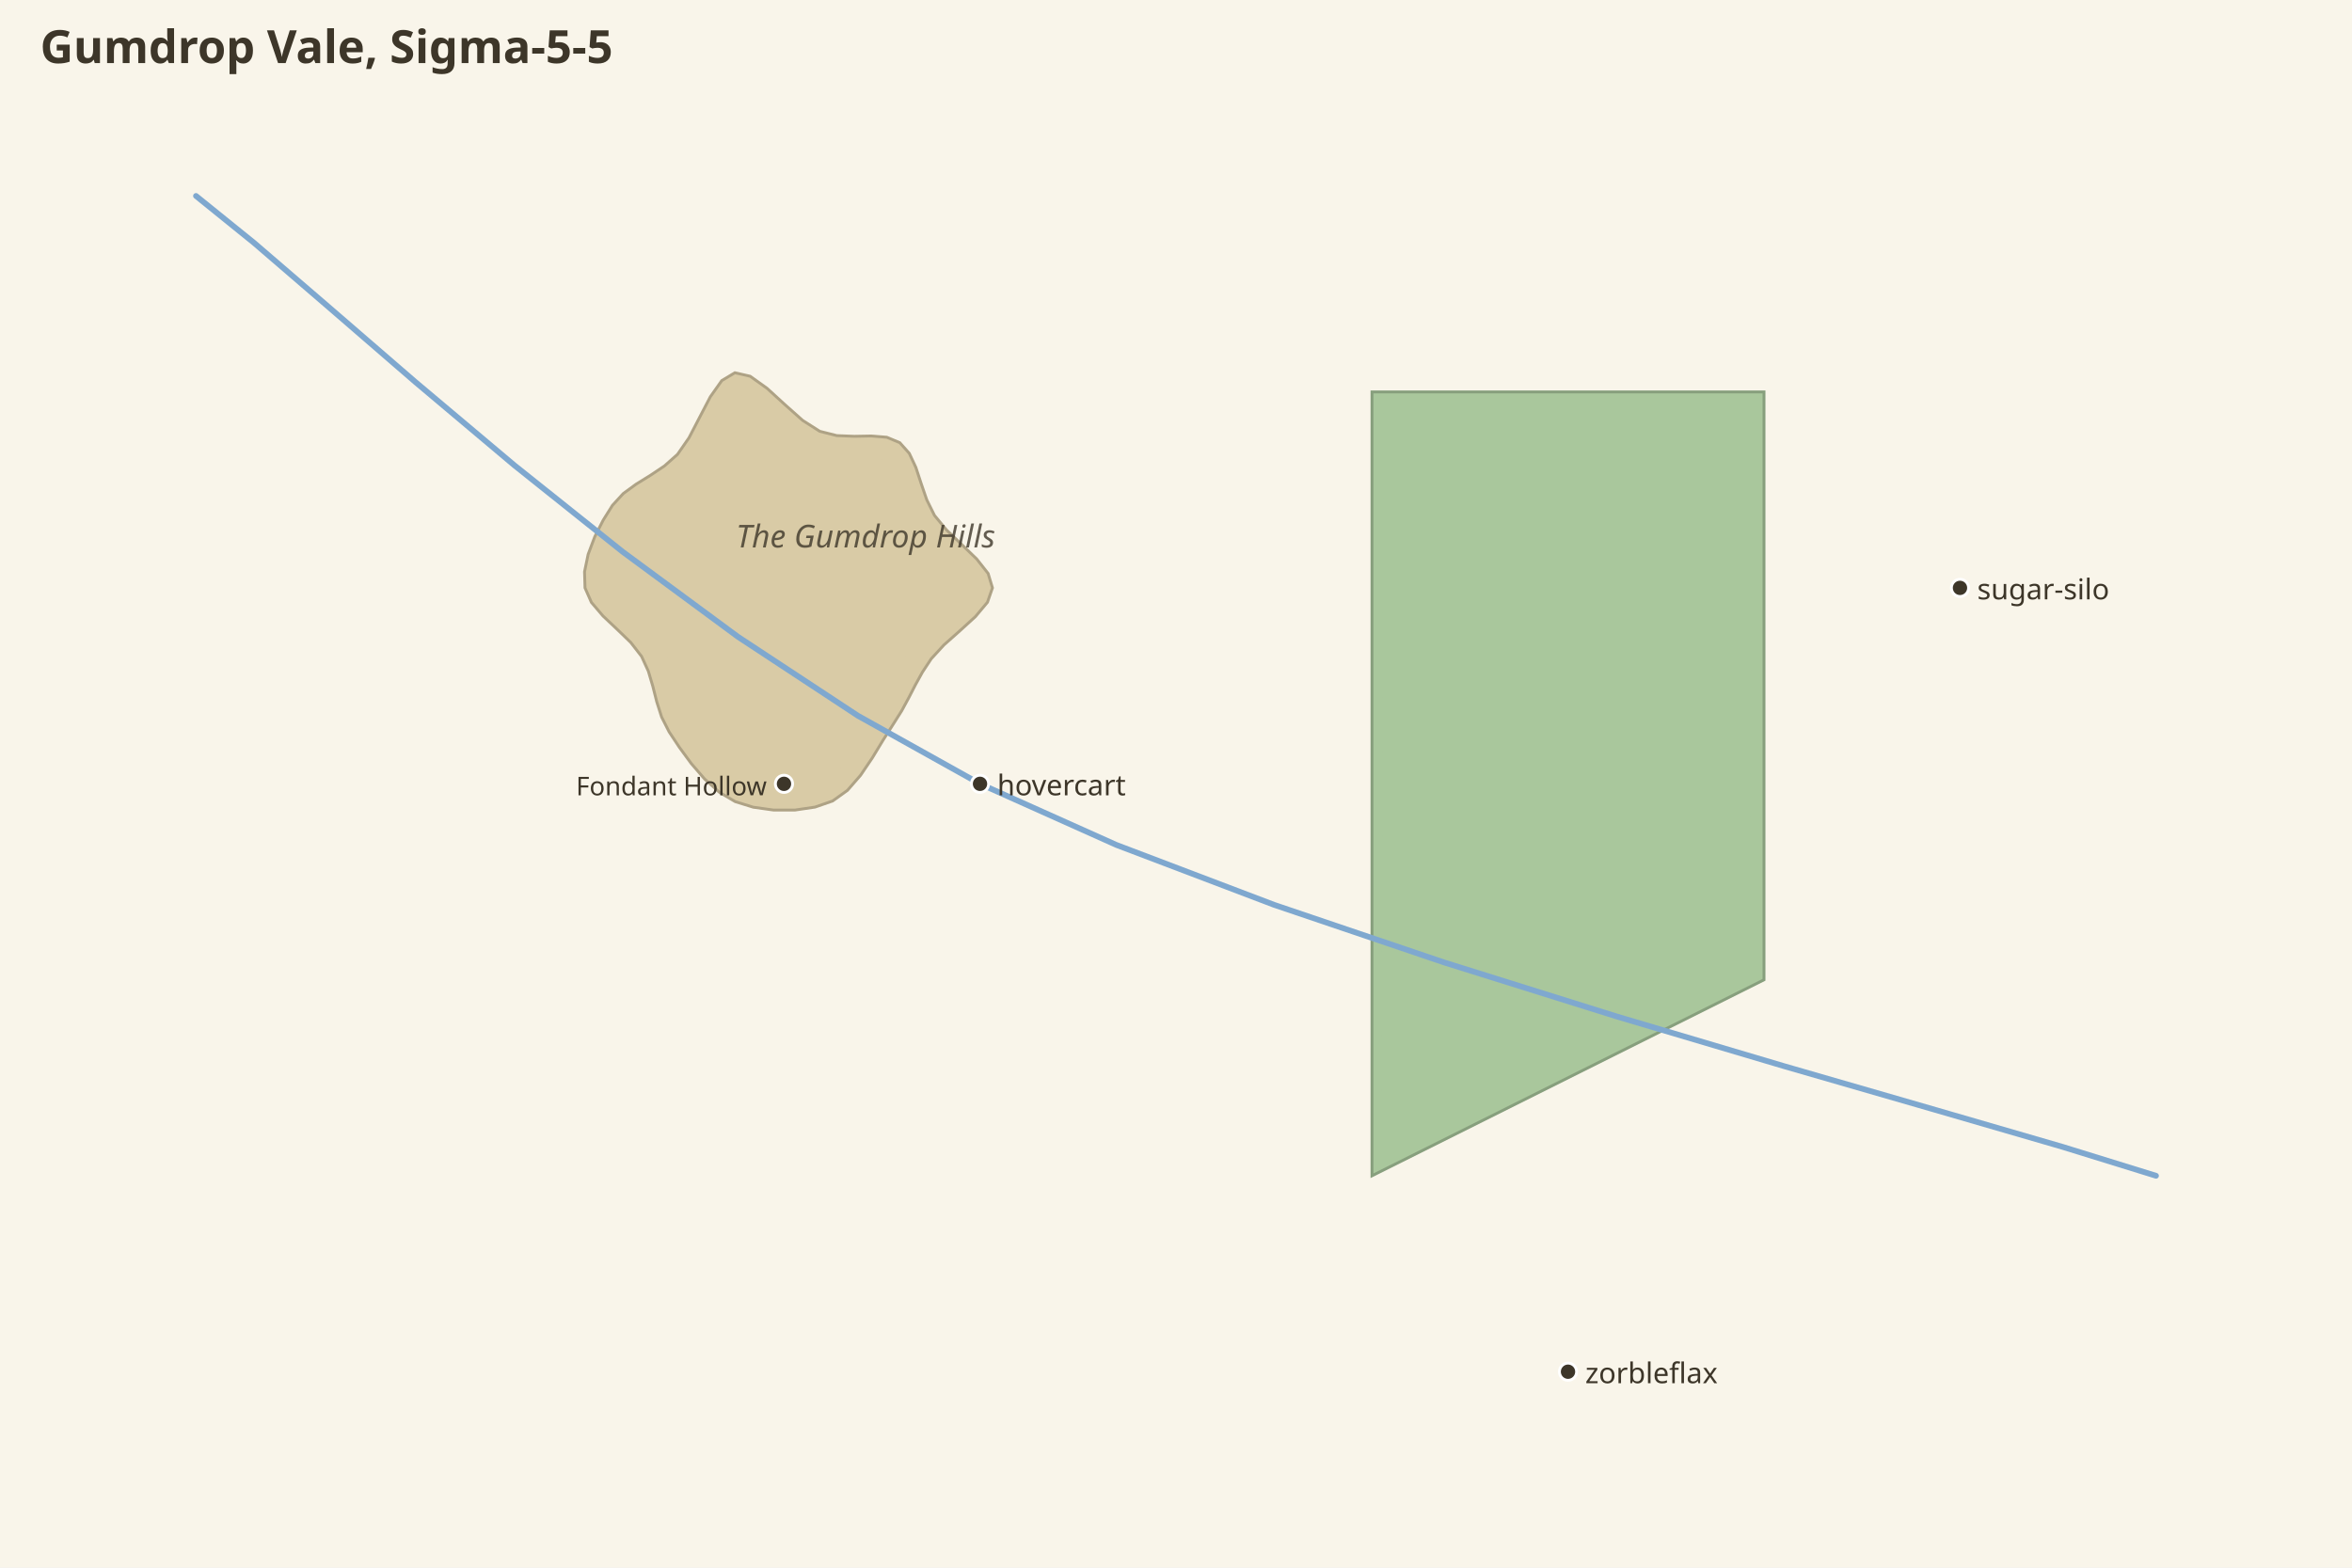
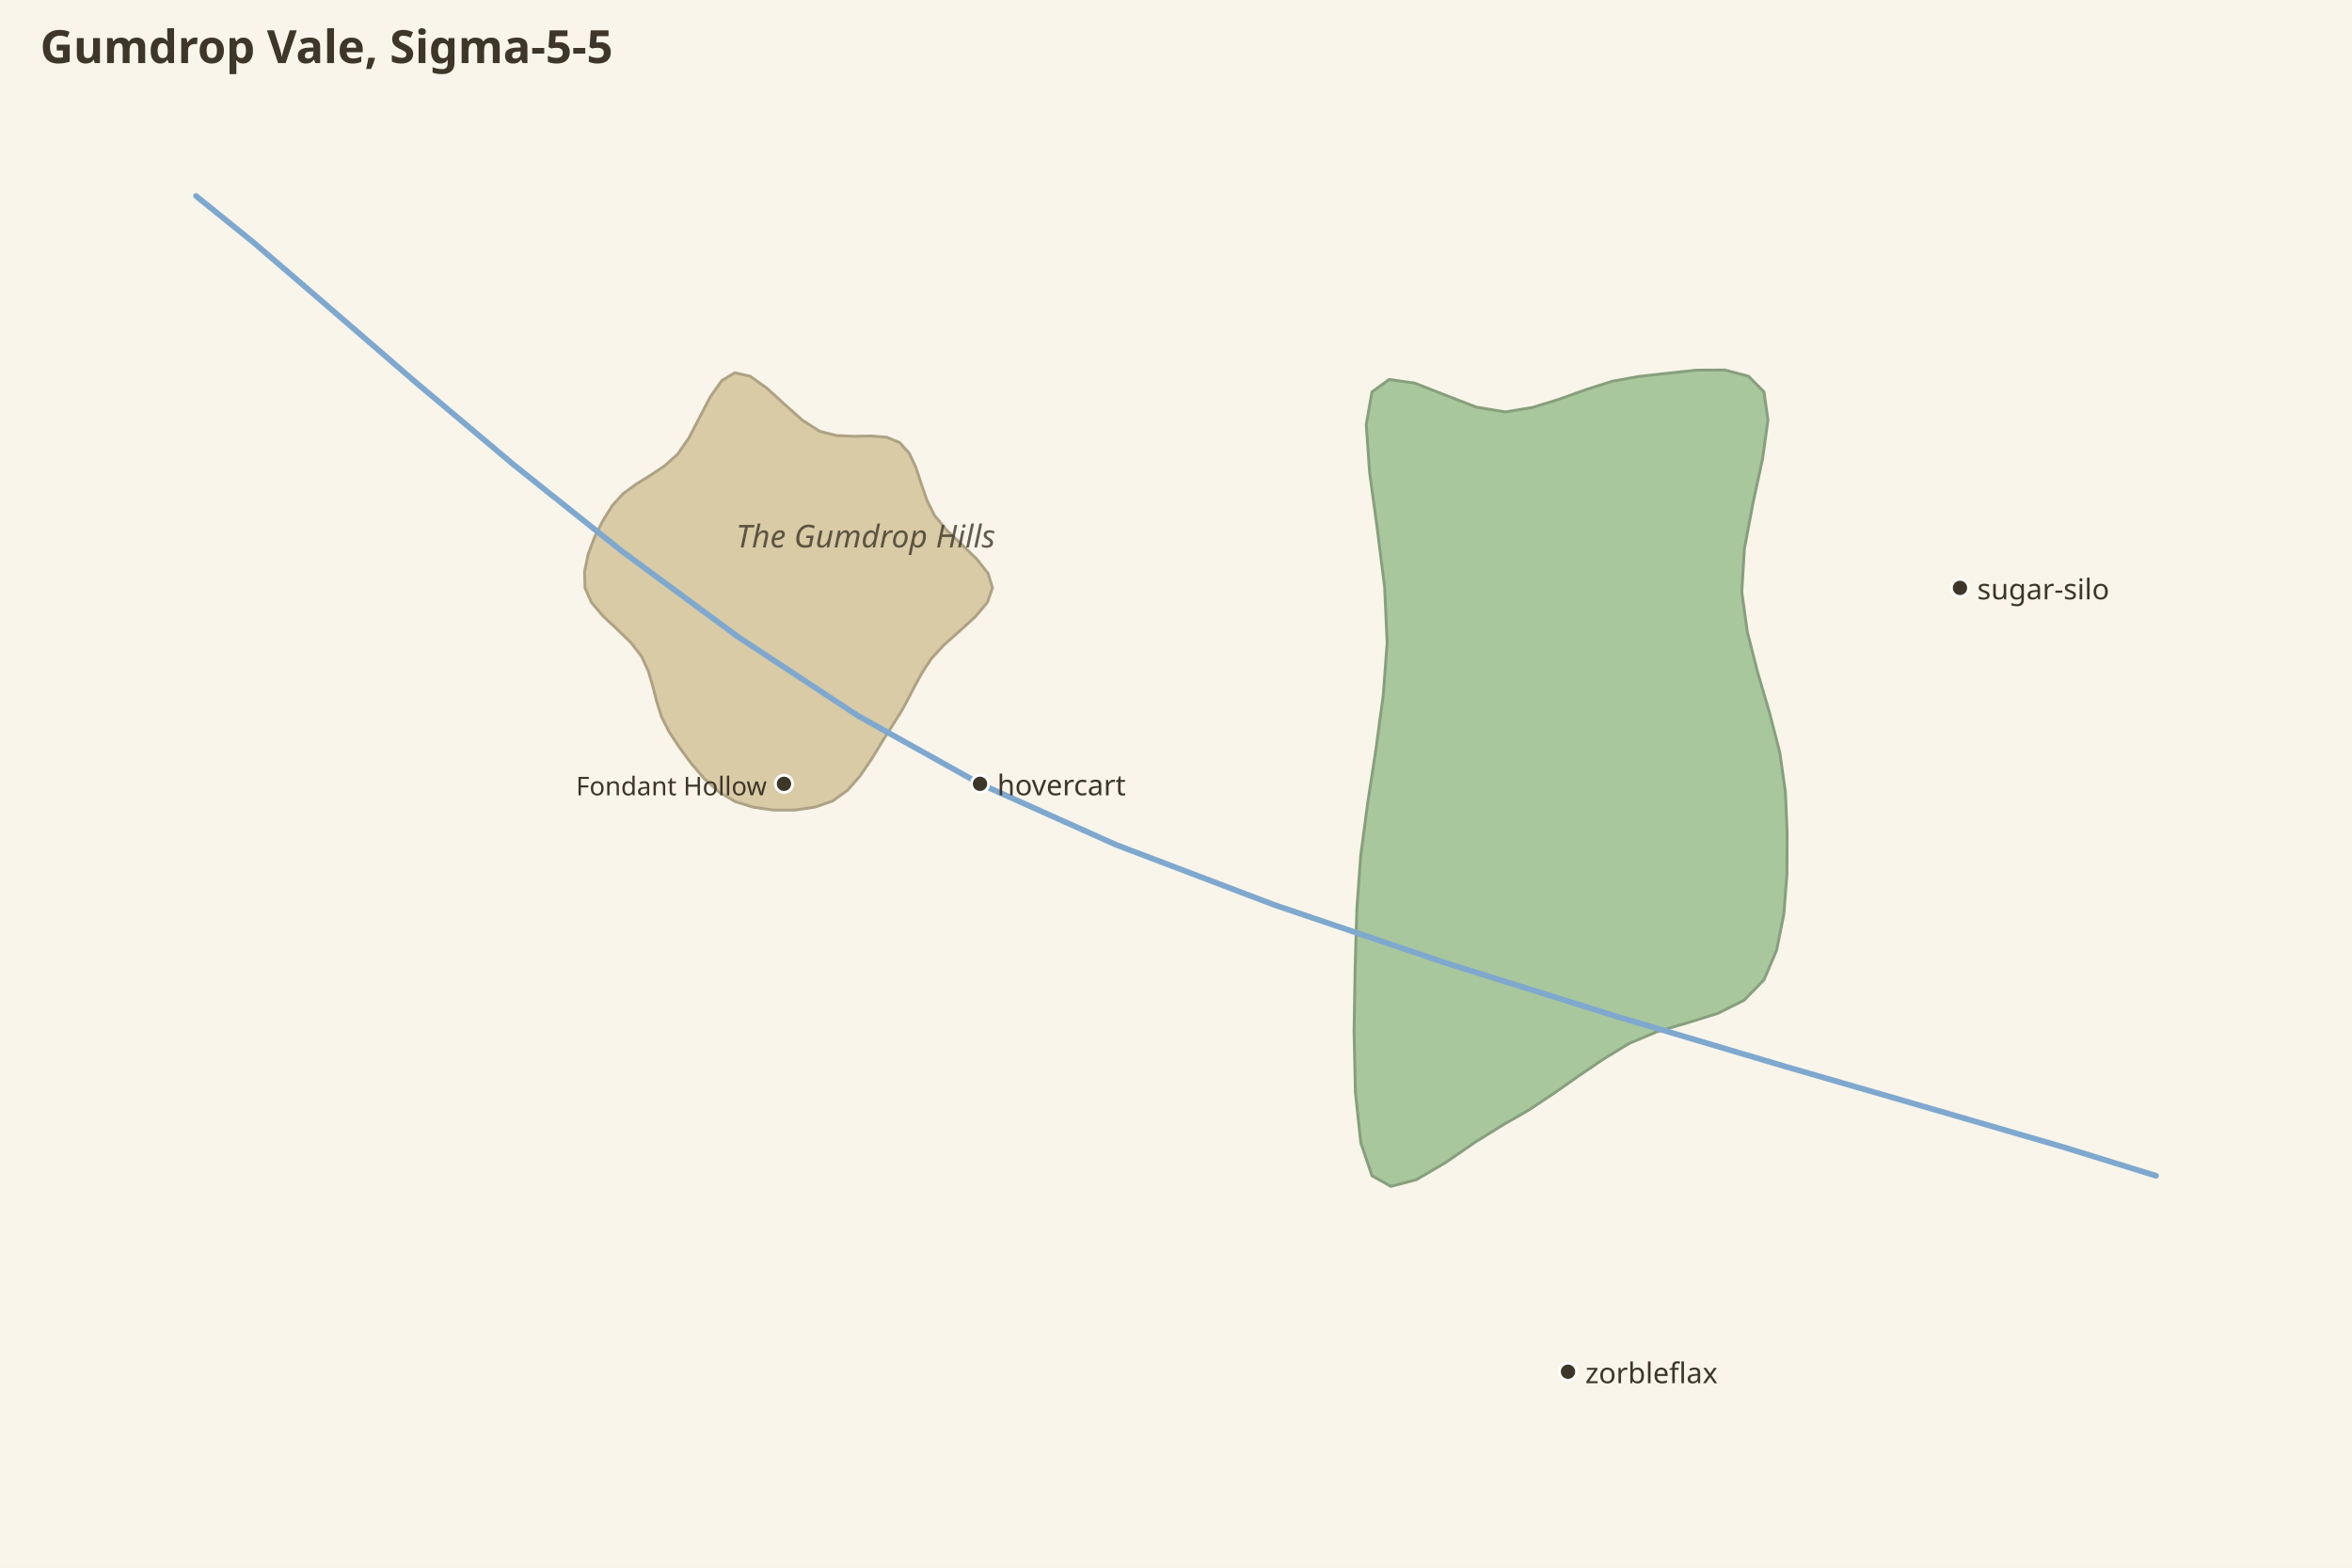
<svg xmlns="http://www.w3.org/2000/svg" viewBox="0 0 820 546.67" width="820" height="546.67" font-family="sans-serif">
  <rect x="0" y="0" width="820" height="546.67" fill="#f9f5ea" />
  <g id="cd-gumdrop-vale-sigma-5-5-the-gumdrop-hills">
    <polygon points="346.01,205 344.27,210.01 340.08,215.01 334.62,219.99 329.09,224.9 324.67,229.72 321.61,234.36 319.13,238.85 316.84,243.3 314.37,247.86 311.34,252.66 307.83,258.17 304.1,264.32 300.01,270.37 295.45,275.61 290.29,279.31 284.15,281.44 277.11,282.48 269.74,282.48 262.62,281.48 256.32,279.53 250.8,276.27 245.68,271.67 241.01,266.26 236.86,260.6 233.29,255.22 230.67,250.04 228.97,244.72 227.61,239.35 226.04,234.05 223.69,228.91 219.92,224.05 215.12,219.41 210.23,214.8 206.19,210.06 203.96,205 203.79,199.38 205.05,193.3 207.36,187.16 210.32,181.34 213.54,176.2 217.28,172.12 221.79,168.82 226.7,165.79 231.63,162.5 236.21,158.44 240.22,152.65 243.94,145.48 247.65,138.36 251.64,132.72 256.21,129.98 261.54,131.2 267.44,135.42 273.62,141.07 279.83,146.59 285.8,150.4 291.74,151.9 297.84,152.14 303.76,152.03 309.17,152.47 313.71,154.37 317.01,158.08 319.3,162.98 321.14,168.57 323.12,174.32 325.8,179.73 329.99,184.8 335.29,189.87 340.53,194.94 344.5,199.98" fill="#d9cba6" stroke="#aea285" stroke-width="1" />
    <polygon points="338.01,205.11 336.29,209.56 332.15,213.95 326.82,218.22 321.51,222.35 317.4,226.39 314.7,230.34 312.61,234.21 310.74,238.12 308.74,242.18 306.25,246.48 303.38,251.52 300.32,257.26 296.91,263 292.99,268 288.45,271.52 282.97,273.52 276.67,274.49 270.08,274.48 263.7,273.55 258.08,271.73 253.2,268.64 248.74,264.28 244.75,259.2 241.27,253.93 238.31,248.99 236.21,244.27 234.97,239.44 234.06,234.61 232.91,229.94 230.95,225.54 227.5,221.47 222.91,217.6 218.15,213.69 214.18,209.57 211.96,205.12 211.75,200.14 212.91,194.78 215.05,189.38 217.76,184.27 220.69,179.8 224.11,176.28 228.26,173.53 232.74,171.04 237.14,168.31 241.09,164.78 244.4,159.48 247.39,152.7 250.45,145.86 253.87,140.4 257.93,137.8 262.74,139.11 268.05,143.39 273.54,149.07 278.91,154.53 283.99,158.19 289.11,159.46 294.48,159.41 299.8,158.98 304.68,159.1 308.75,160.65 311.6,163.96 313.43,168.42 314.82,173.48 316.35,178.6 318.64,183.3 322.49,187.59 327.55,191.88 332.63,196.23 336.53,200.66" fill="#d9cba6" />
  </g>
  <g>
-     <polygon points="478.33,136.67 615,136.67 615,341.67 478.33,410" fill="#a9c79c" stroke="#879f7d" stroke-width="1" />
-     <polygon points="482.3,143.61 611.03,143.61 610,335.42 481.58,402.69" fill="#a9c79c" />
+     <polygon points="478.33,136.67 484.32,132.33 493.19,133.58 503.73,137.71 514.68,141.97 524.8,143.64 534.14,142.12 543.52,139.24 552.88,135.88 562.15,132.93 571.27,131.29 581.01,130.2 591.43,129.07 601.34,129.03 609.59,131.19 615,136.67 616.38,146.49 614.51,159.92 611.17,175.4 608.16,191.4 607.26,206.37 609.19,220.37 612.78,234.44 616.91,248.48 620.51,262.39 622.46,276.07 623.06,290.14 623.01,304.69 621.92,318.75 619.39,331.39 615,341.67 608.08,348.78 598.9,353.37 588.48,356.61 577.84,359.71 568.01,363.85 559.06,369.29 550.31,375.25 541.65,381.32 532.95,387.11 524.1,392.2 514.42,398.21 503.98,405.4 493.81,411.36 484.93,413.7 478.33,410 474.43,398.5 472.54,380.8 472.08,359.56 472.45,337.43 473.05,317.07 474.4,298.39 476.89,279.63 479.76,260.91 482.26,242.37 483.61,224.13 482.74,204.78 480.15,184.22 477.48,164.59 476.33,148.03" fill="#a9c79c" stroke="#879f7d" stroke-width="1" />
+     <polygon points="482.3,143.62 487.91,139.48 496.39,140.92 506.45,145.23 516.83,149.68 526.33,151.49 535.01,150.08 543.74,147.24 552.47,143.87 561.16,140.87 569.73,139.14 578.92,137.92 588.78,136.62 598.2,136.39 606.01,138.34 611.04,143.62 612.1,153.25 609.92,166.47 606.2,181.67 602.68,197.22 601.11,211.48 602.28,224.39 605.19,236.99 608.97,249.41 612.53,261.77 614.72,274.08 615.73,286.93 616.24,300.42 615.75,313.65 613.81,325.65 609.99,335.43 603.65,342.12 595.11,346.33 585.4,349.23 575.53,352.05 566.45,356 558.19,361.34 550.07,367.25 541.98,373.33 533.79,379.15 525.42,384.31 516.2,390.41 506.2,397.71 496.41,403.79 487.86,406.25 481.59,402.69 478.07,391.37 476.65,373.93 476.78,353.08 477.86,331.54 479.24,311.99 481.33,294.39 484.49,277.13 487.75,260.4 490.07,244.1 490.72,227.79 488.96,209.81 485.57,190.11 482.29,170.98 480.68,154.74" fill="#a9c79c" />
  </g>
  <g>
    <polyline points="68.33,68.33 88.49,84.62 114.24,106.77 144.81,133.2 179.37,162.29 217.15,192.45 257.32,222.08 299.09,249.58 341.67,273.33 389.18,294.62 444.17,315.51 503.42,335.59 563.75,354.48 621.94,371.76 674.79,387.04 719.1,399.92 751.67,410" fill="none" stroke="#7fa8cf" stroke-width="2" stroke-linejoin="round" stroke-linecap="round" />
  </g>
  <g id="cd-gumdrop-vale-sigma-5-5-fondant-hollow">
    <circle cx="273.33" cy="273.33" r="3" fill="#3d3629" stroke="#fff" stroke-width="1" />
  </g>
  <g>
    <circle cx="683.33" cy="205" r="3" fill="#3d3629" stroke="#fff" stroke-width="1" />
  </g>
  <g>
    <circle cx="341.67" cy="273.33" r="3" fill="#3d3629" stroke="#fff" stroke-width="1" />
  </g>
  <g>
    <circle cx="546.67" cy="478.33" r="3" fill="#3d3629" stroke="#fff" stroke-width="1" />
  </g>
  <text x="301.78" y="190.9" font-size="11" fill="#3d3629" opacity="0.8" text-anchor="middle" font-style="italic" font-family="sans-serif">The Gumdrop Hills</text>
  <text x="689.33" y="209" font-size="10" font-weight="normal" fill="#3d3629" text-anchor="start" font-family="sans-serif">sugar-silo</text>
  <text x="347.67" y="277.33" font-size="10" font-weight="normal" fill="#3d3629" text-anchor="start" font-family="sans-serif">hovercart</text>
  <text x="552.67" y="482.33" font-size="10" font-weight="normal" fill="#3d3629" text-anchor="start" font-family="sans-serif">zorbleflax</text>
  <text x="267.33" y="277.33" font-size="9" font-weight="normal" fill="#3d3629" text-anchor="end" font-family="sans-serif">Fondant Hollow</text>
  <text x="14" y="22" font-size="16" font-weight="bold" fill="#3d3629" font-family="sans-serif">Gumdrop Vale, Sigma-5-5</text>
</svg>
